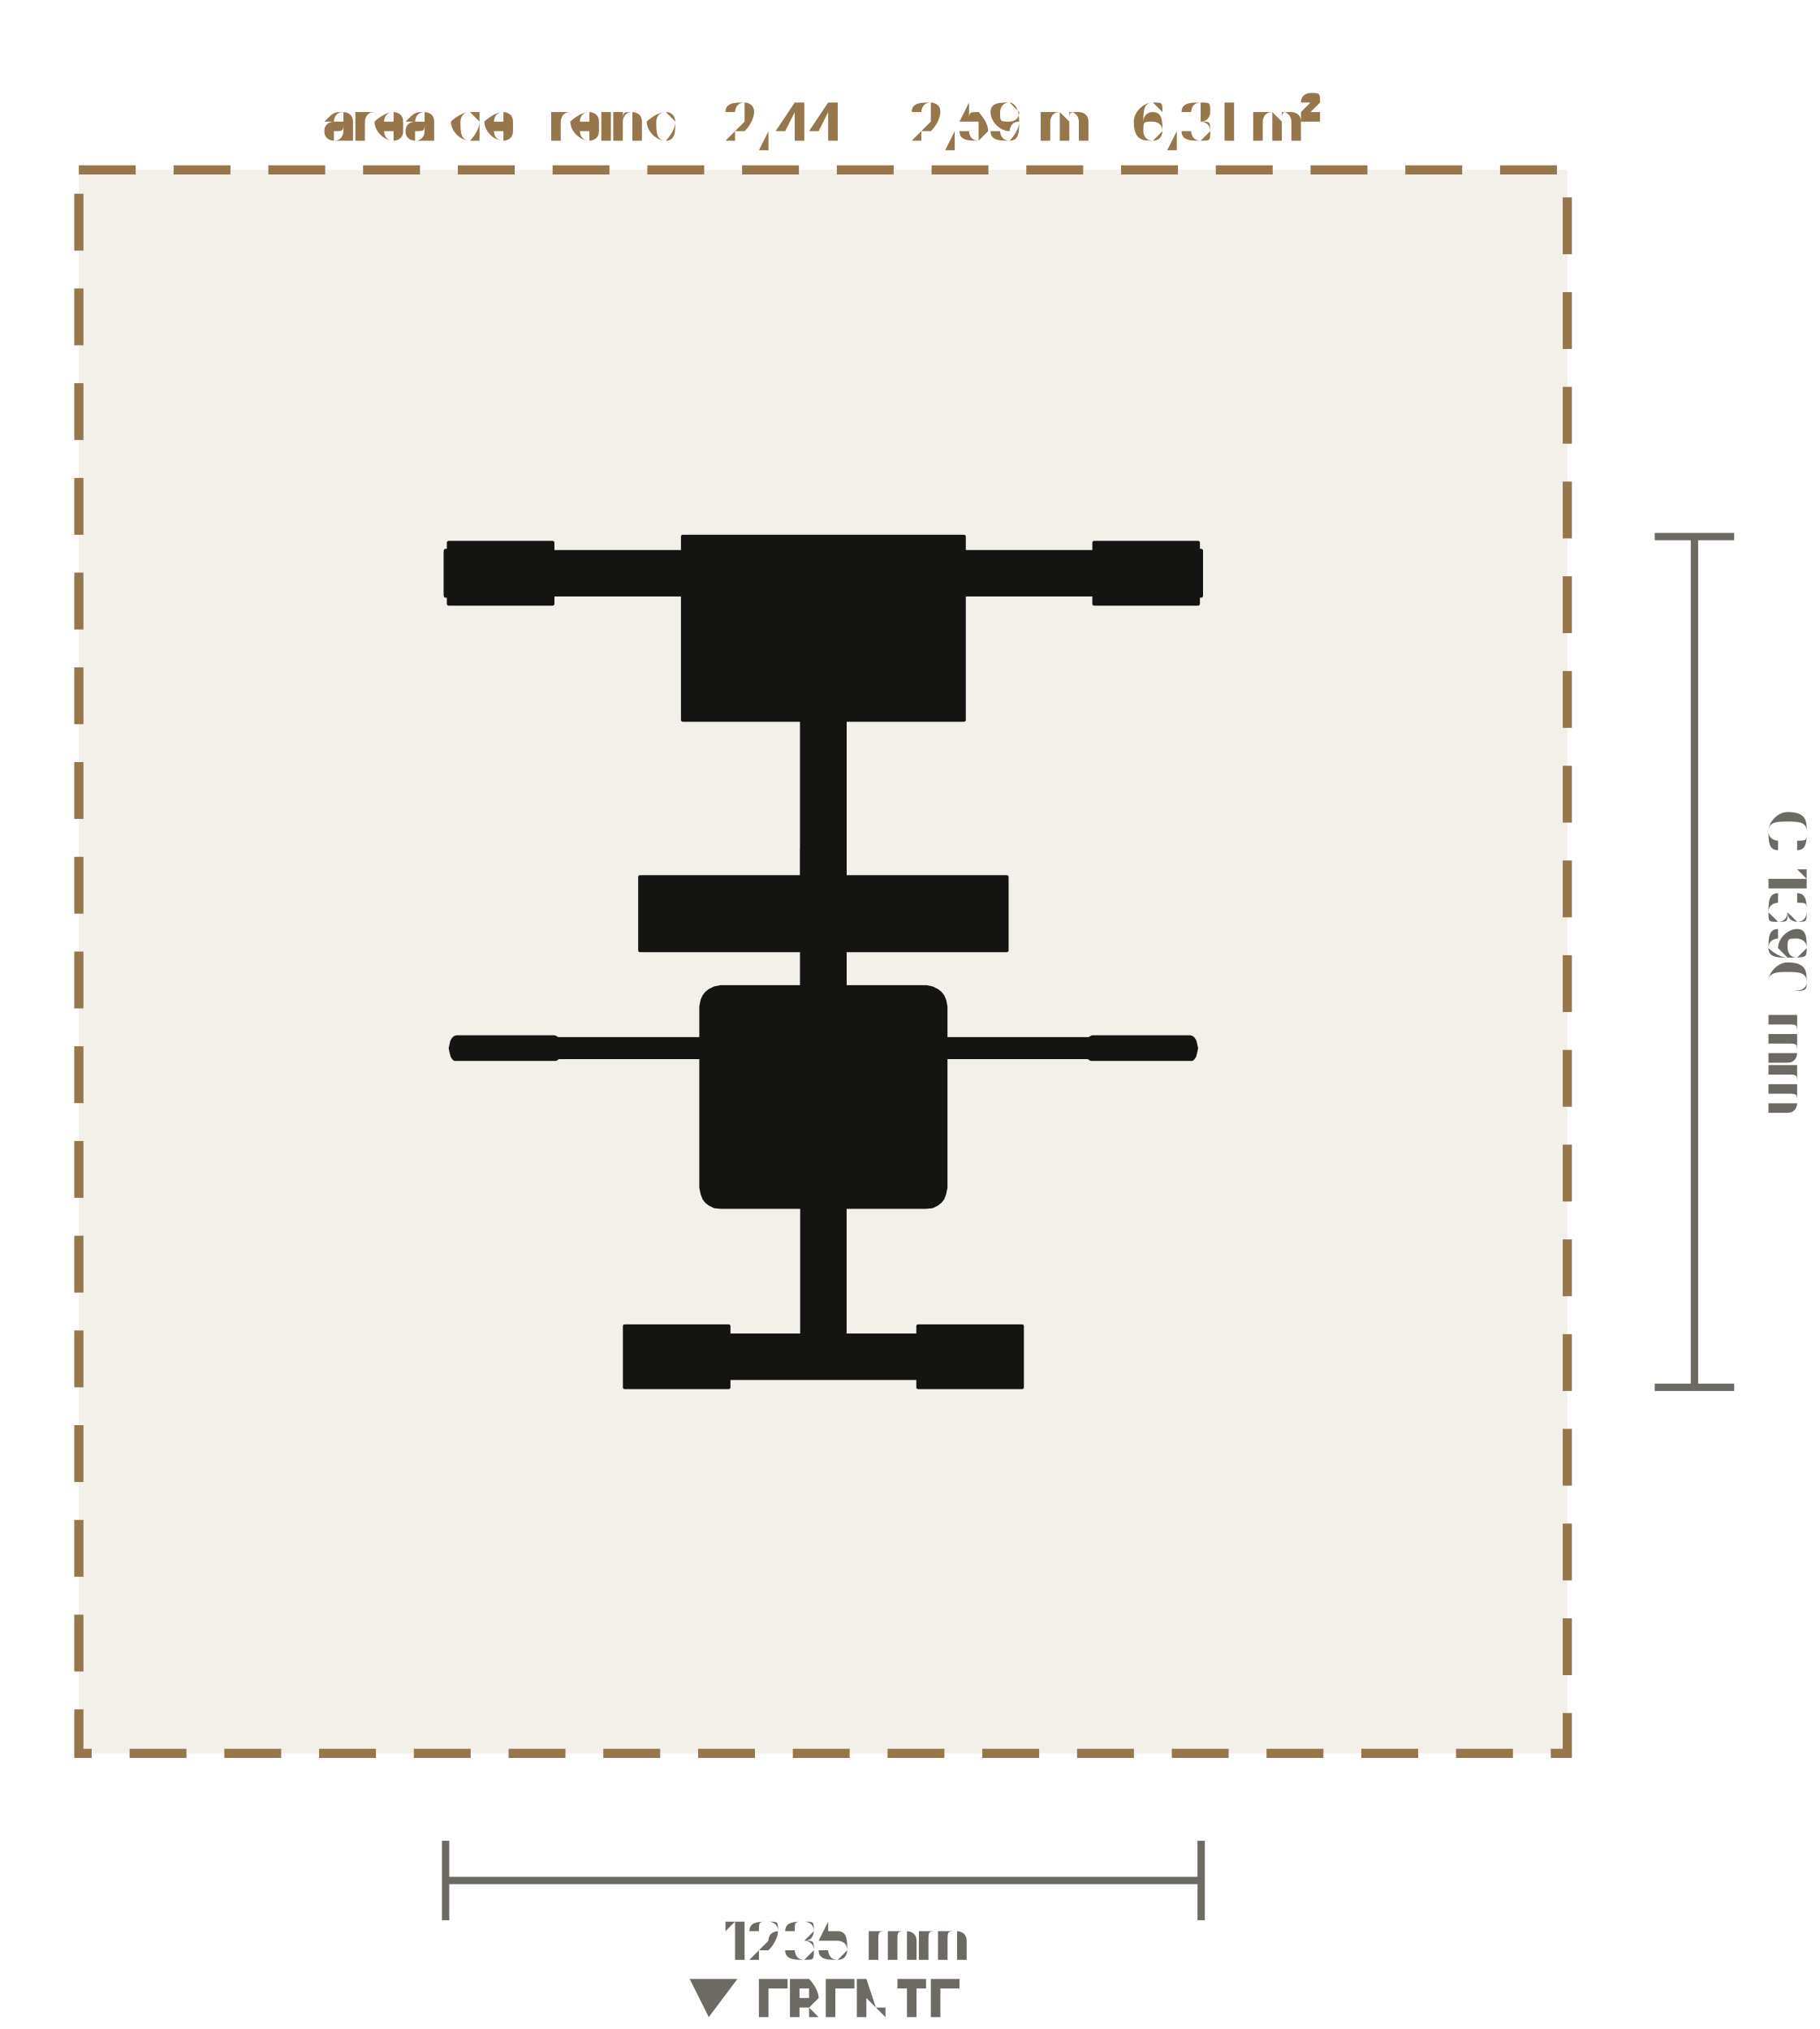
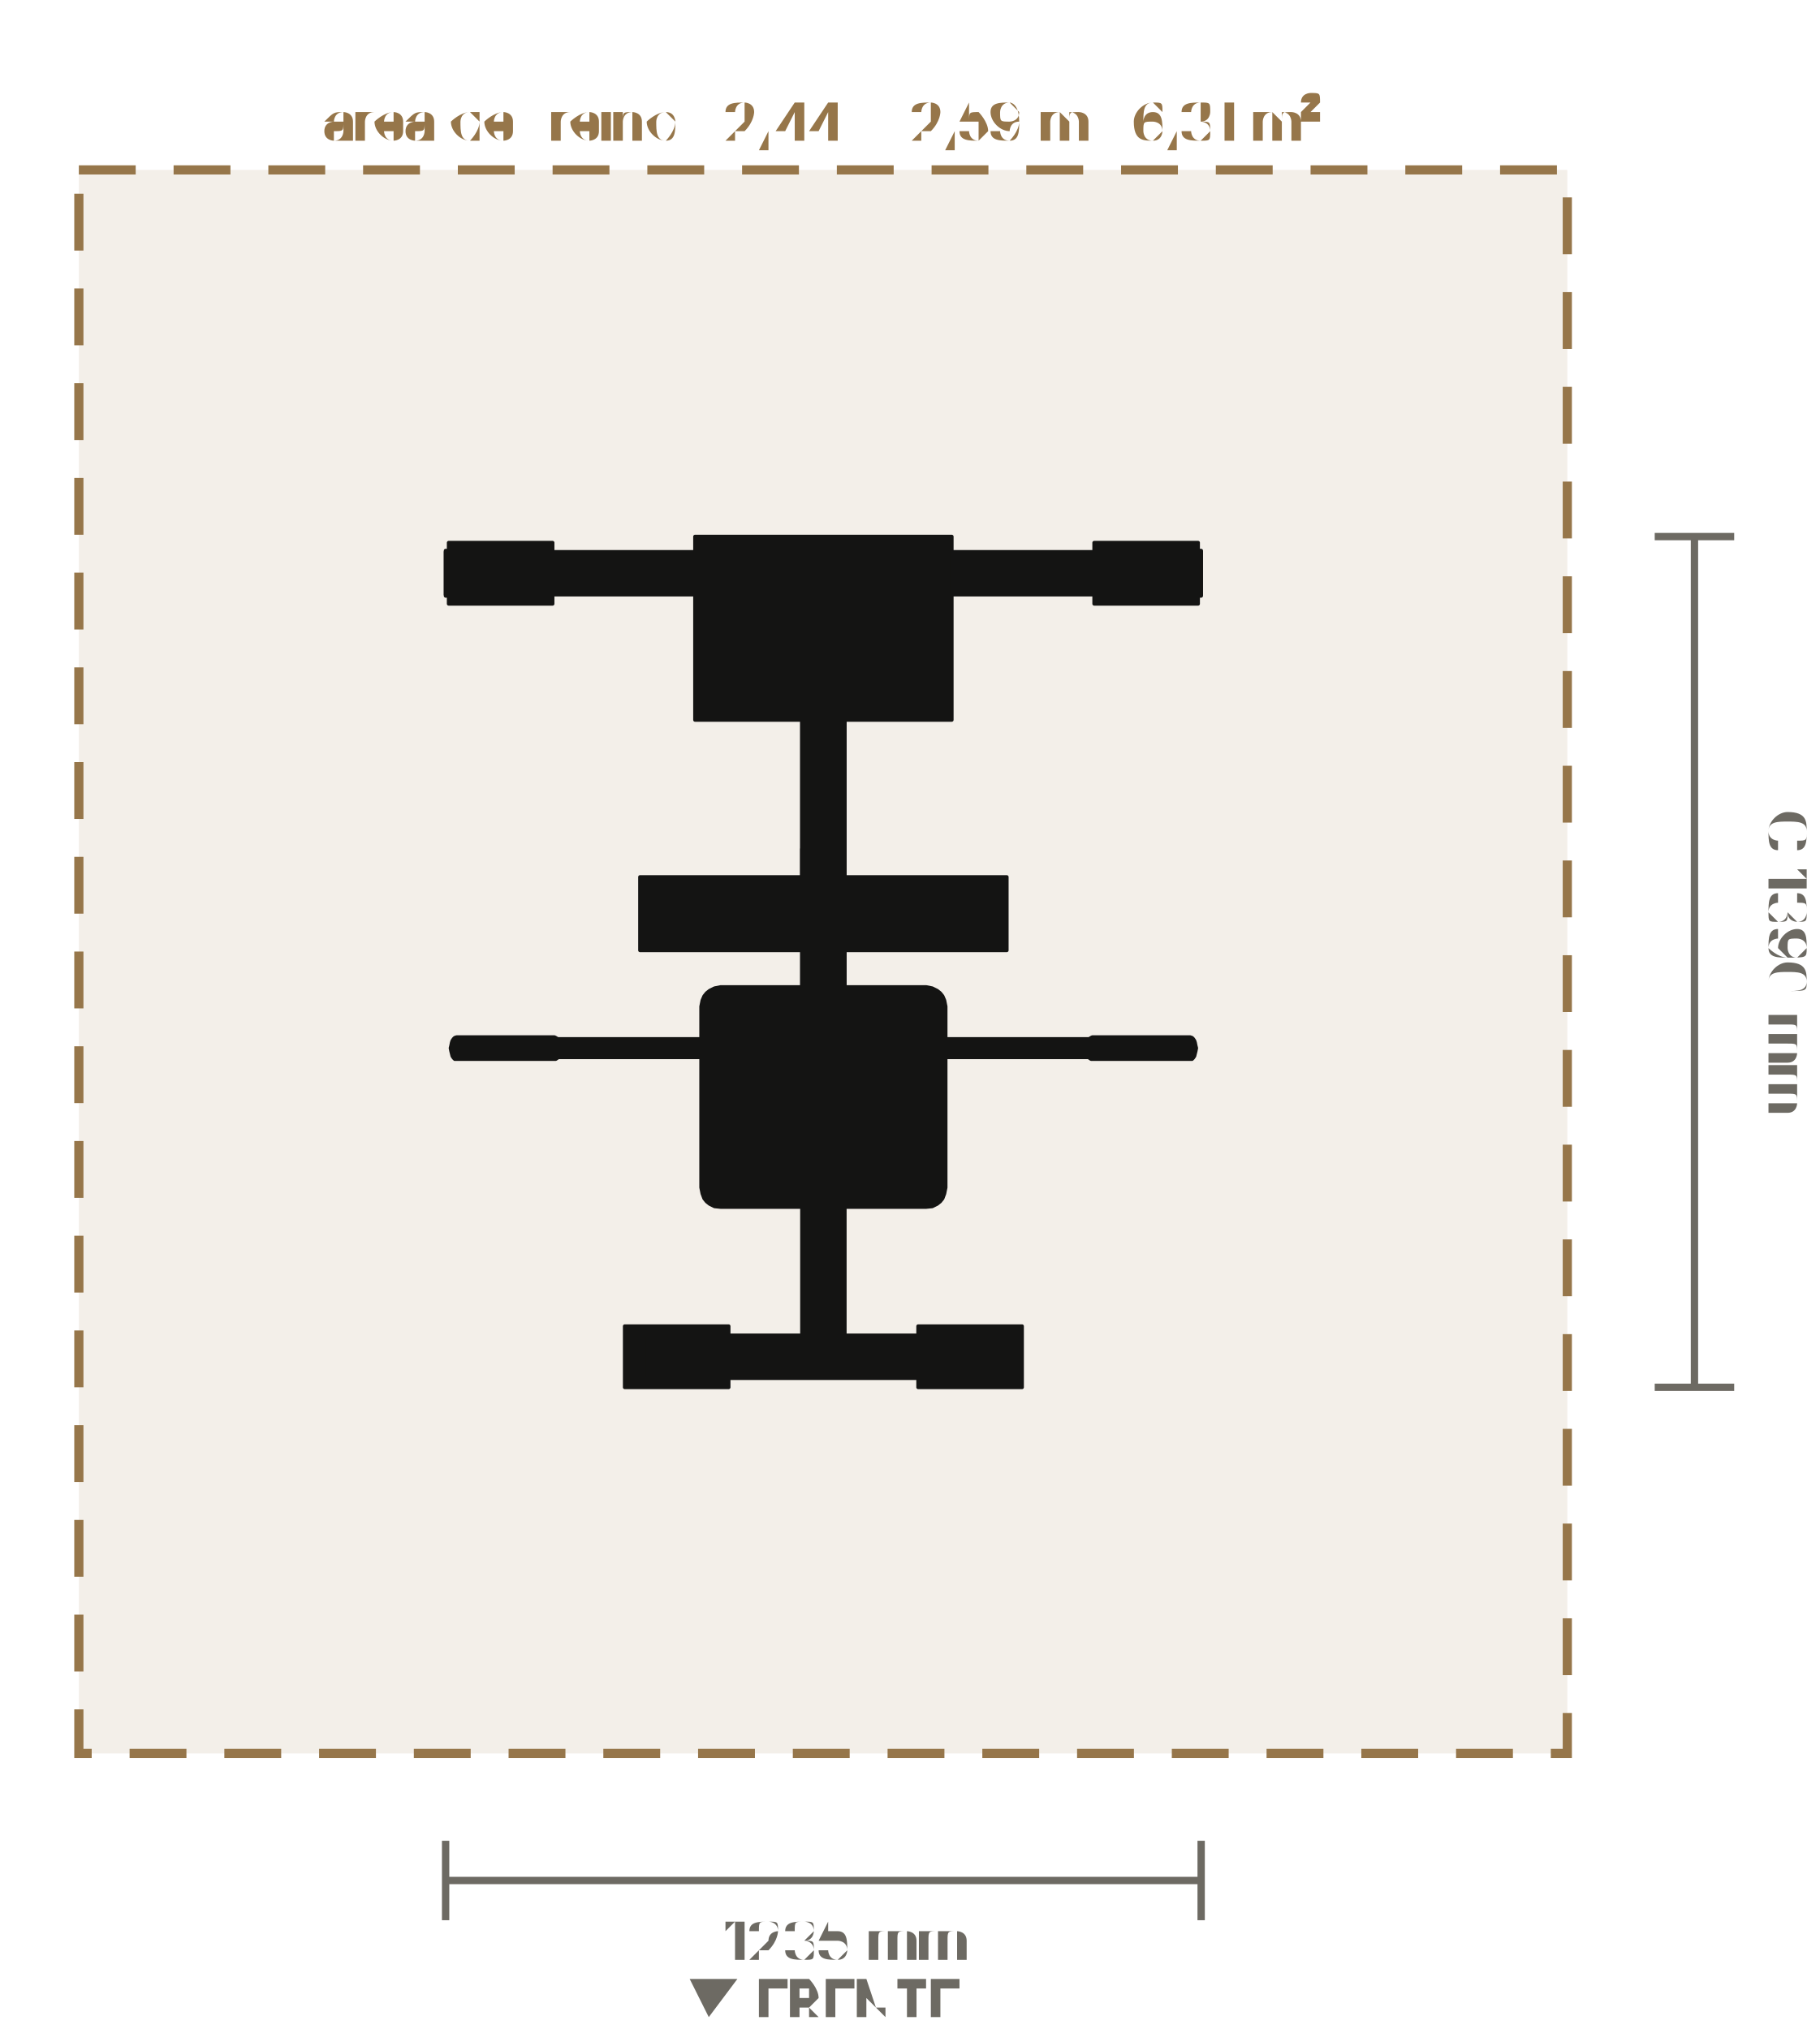
<svg xmlns="http://www.w3.org/2000/svg" viewBox="-1.347 -1.574 2.977 3.32" role="img" aria-label="Planta do Puxada Alta (LD-B012): 1235 × 1391 mm, com 60 cm de área de treino em volta" data-equipment="LD-B012" data-unit="m">
  <rect class="eq-zone" x="-1.218" y="-1.296" width="2.435" height="2.591" style="fill:#96764a;fill-opacity:.12;stroke:#96764a;stroke-width:0.015;stroke-dasharray:0.093 0.062" />
  <text class="eq-zone-label" x="0" y="-1.342" style="font-family:Barlow,Inter,Arial,sans-serif;font-size:0.089px;fill:#96764a;text-anchor:middle">área de treino · 2,44 × 2,59 m · 6,31 m²</text>
  <g class="eq-parts">
    <polygon class="eq-part" points="-0.618,-0.671 0.618,-0.671 0.618,-0.601 -0.618,-0.601" style="fill:#141413;stroke:#141413;stroke-width:0.006;stroke-linejoin:round" />
    <polygon class="eq-part" points="-0.035,-0.636 0.035,-0.636 0.035,0.646 -0.035,0.646" style="fill:#141413;stroke:#141413;stroke-width:0.006;stroke-linejoin:round" />
    <polygon class="eq-part" points="-0.3,0.611 0.3,0.611 0.3,0.681 -0.3,0.681" style="fill:#141413;stroke:#141413;stroke-width:0.006;stroke-linejoin:round" />
    <polygon class="eq-part" points="-0.613,-0.686 -0.443,-0.686 -0.443,-0.586 -0.613,-0.586" style="fill:#141413;stroke:#141413;stroke-width:0.006;stroke-linejoin:round" />
    <polygon class="eq-part" points="-0.594,-0.636 -0.593,-0.638 -0.592,-0.641 -0.59,-0.643 -0.588,-0.645 -0.585,-0.646 -0.583,-0.647 -0.58,-0.646 -0.577,-0.645 -0.575,-0.643 -0.573,-0.641 -0.572,-0.638 -0.572,-0.636 -0.572,-0.633 -0.573,-0.63 -0.575,-0.628 -0.577,-0.626 -0.58,-0.625 -0.583,-0.625 -0.585,-0.625 -0.588,-0.626 -0.59,-0.628 -0.592,-0.63 -0.593,-0.633" style="fill:#141413;stroke:#141413;stroke-width:0.006;stroke-linejoin:round" />
    <polygon class="eq-part" points="-0.483,-0.636 -0.483,-0.638 -0.482,-0.641 -0.48,-0.643 -0.478,-0.645 -0.475,-0.646 -0.472,-0.647 -0.47,-0.646 -0.467,-0.645 -0.465,-0.643 -0.463,-0.641 -0.462,-0.638 -0.462,-0.636 -0.462,-0.633 -0.463,-0.63 -0.465,-0.628 -0.467,-0.626 -0.47,-0.625 -0.472,-0.625 -0.475,-0.625 -0.478,-0.626 -0.48,-0.628 -0.482,-0.63 -0.483,-0.633" style="fill:#141413;stroke:#141413;stroke-width:0.006;stroke-linejoin:round" />
    <polygon class="eq-part" points="-0.325,0.596 -0.155,0.596 -0.155,0.696 -0.325,0.696" style="fill:#141413;stroke:#141413;stroke-width:0.006;stroke-linejoin:round" />
    <polygon class="eq-part" points="-0.306,0.646 -0.306,0.643 -0.304,0.64 -0.303,0.638 -0.3,0.636 -0.298,0.635 -0.295,0.635 -0.292,0.635 -0.289,0.636 -0.287,0.638 -0.285,0.64 -0.284,0.643 -0.284,0.646 -0.284,0.648 -0.285,0.651 -0.287,0.653 -0.289,0.655 -0.292,0.656 -0.295,0.657 -0.298,0.656 -0.3,0.655 -0.303,0.653 -0.304,0.651 -0.306,0.648" style="fill:#141413;stroke:#141413;stroke-width:0.006;stroke-linejoin:round" />
    <polygon class="eq-part" points="-0.196,0.646 -0.196,0.643 -0.195,0.64 -0.193,0.638 -0.191,0.636 -0.188,0.635 -0.185,0.635 -0.182,0.635 -0.179,0.636 -0.177,0.638 -0.175,0.64 -0.174,0.643 -0.174,0.646 -0.174,0.648 -0.175,0.651 -0.177,0.653 -0.179,0.655 -0.182,0.656 -0.185,0.657 -0.188,0.656 -0.191,0.655 -0.193,0.653 -0.195,0.651 -0.196,0.648" style="fill:#141413;stroke:#141413;stroke-width:0.006;stroke-linejoin:round" />
    <polygon class="eq-part" points="-0.618,-0.673 -0.606,-0.673 -0.606,-0.599 -0.618,-0.599" style="fill:#141413;stroke:#141413;stroke-width:0.006;stroke-linejoin:round" />
    <polygon class="eq-part" points="-0.3,0.609 -0.288,0.609 -0.288,0.683 -0.3,0.683" style="fill:#141413;stroke:#141413;stroke-width:0.006;stroke-linejoin:round" />
    <polygon class="eq-part" points="0.443,-0.686 0.613,-0.686 0.613,-0.586 0.443,-0.586" style="fill:#141413;stroke:#141413;stroke-width:0.006;stroke-linejoin:round" />
    <polygon class="eq-part" points="0.462,-0.636 0.462,-0.638 0.463,-0.641 0.465,-0.643 0.467,-0.645 0.47,-0.646 0.472,-0.647 0.475,-0.646 0.478,-0.645 0.48,-0.643 0.482,-0.641 0.483,-0.638 0.483,-0.636 0.483,-0.633 0.482,-0.63 0.48,-0.628 0.478,-0.626 0.475,-0.625 0.472,-0.625 0.47,-0.625 0.467,-0.626 0.465,-0.628 0.463,-0.63 0.462,-0.633" style="fill:#141413;stroke:#141413;stroke-width:0.006;stroke-linejoin:round" />
    <polygon class="eq-part" points="0.572,-0.636 0.572,-0.638 0.573,-0.641 0.575,-0.643 0.577,-0.645 0.58,-0.646 0.583,-0.647 0.585,-0.646 0.588,-0.645 0.59,-0.643 0.592,-0.641 0.593,-0.638 0.594,-0.636 0.593,-0.633 0.592,-0.63 0.59,-0.628 0.588,-0.626 0.585,-0.625 0.583,-0.625 0.58,-0.625 0.577,-0.626 0.575,-0.628 0.573,-0.63 0.572,-0.633" style="fill:#141413;stroke:#141413;stroke-width:0.006;stroke-linejoin:round" />
    <polygon class="eq-part" points="0.155,0.596 0.325,0.596 0.325,0.696 0.155,0.696" style="fill:#141413;stroke:#141413;stroke-width:0.006;stroke-linejoin:round" />
    <polygon class="eq-part" points="0.174,0.646 0.174,0.643 0.175,0.64 0.177,0.638 0.179,0.636 0.182,0.635 0.185,0.635 0.188,0.635 0.191,0.636 0.193,0.638 0.195,0.64 0.196,0.643 0.196,0.646 0.196,0.648 0.195,0.651 0.193,0.653 0.191,0.655 0.188,0.656 0.185,0.657 0.182,0.656 0.179,0.655 0.177,0.653 0.175,0.651 0.174,0.648" style="fill:#141413;stroke:#141413;stroke-width:0.006;stroke-linejoin:round" />
    <polygon class="eq-part" points="0.284,0.646 0.284,0.643 0.285,0.64 0.287,0.638 0.289,0.636 0.292,0.635 0.295,0.635 0.298,0.635 0.3,0.636 0.303,0.638 0.304,0.64 0.306,0.643 0.306,0.646 0.306,0.648 0.304,0.651 0.303,0.653 0.3,0.655 0.298,0.656 0.295,0.657 0.292,0.656 0.289,0.655 0.287,0.653 0.285,0.651 0.284,0.648" style="fill:#141413;stroke:#141413;stroke-width:0.006;stroke-linejoin:round" />
    <polygon class="eq-part" points="0.606,-0.673 0.618,-0.673 0.618,-0.599 0.606,-0.599" style="fill:#141413;stroke:#141413;stroke-width:0.006;stroke-linejoin:round" />
    <polygon class="eq-part" points="0.288,0.609 0.3,0.609 0.3,0.683 0.288,0.683" style="fill:#141413;stroke:#141413;stroke-width:0.006;stroke-linejoin:round" />
-     <polygon class="eq-part" points="-0.2,-0.666 -0.17,-0.666 -0.17,-0.426 -0.2,-0.426" style="fill:#141413;stroke:#141413;stroke-width:0.006;stroke-linejoin:round" />
-     <polygon class="eq-part" points="0.17,-0.666 0.2,-0.666 0.2,-0.426 0.17,-0.426" style="fill:#141413;stroke:#141413;stroke-width:0.006;stroke-linejoin:round" />
-     <polygon class="eq-part" points="-0.2,-0.666 0.2,-0.666 0.2,-0.426 -0.2,-0.426" style="fill:#141413;stroke:#141413;stroke-width:0.006;stroke-linejoin:round" />
-     <polygon class="eq-part" points="-0.23,-0.696 0.23,-0.696 0.23,-0.396 -0.23,-0.396" style="fill:#141413;stroke:#141413;stroke-width:0.006;stroke-linejoin:round" />
-     <polygon class="eq-part" points="-0.16,-0.666 0.16,-0.666 0.16,-0.652 -0.16,-0.652" style="fill:#141413;stroke:#141413;stroke-width:0.006;stroke-linejoin:round" />
+     <polygon class="eq-part" points="-0.18,-0.666 -0.15,-0.666 -0.15,-0.426 -0.18,-0.426" style="fill:#141413;stroke:#141413;stroke-width:0.006;stroke-linejoin:round" />
+     <polygon class="eq-part" points="0.15,-0.666 0.18,-0.666 0.18,-0.426 0.15,-0.426" style="fill:#141413;stroke:#141413;stroke-width:0.006;stroke-linejoin:round" />
+     <polygon class="eq-part" points="-0.18,-0.666 0.18,-0.666 0.18,-0.426 -0.18,-0.426" style="fill:#141413;stroke:#141413;stroke-width:0.006;stroke-linejoin:round" />
+     <polygon class="eq-part" points="-0.21,-0.696 0.21,-0.696 0.21,-0.396 -0.21,-0.396" style="fill:#141413;stroke:#141413;stroke-width:0.006;stroke-linejoin:round" />
+     <polygon class="eq-part" points="-0.14,-0.666 0.14,-0.666 0.14,-0.652 -0.14,-0.652" style="fill:#141413;stroke:#141413;stroke-width:0.006;stroke-linejoin:round" />
    <polygon class="eq-part" points="-0.105,-0.652 -0.075,-0.652 -0.075,-0.642 -0.105,-0.642" style="fill:#141413;stroke:#141413;stroke-width:0.006;stroke-linejoin:round" />
    <polygon class="eq-part" points="0.075,-0.652 0.105,-0.652 0.105,-0.642 0.075,-0.642" style="fill:#141413;stroke:#141413;stroke-width:0.006;stroke-linejoin:round" />
-     <polygon class="eq-part" points="-0.2,-0.438 0,-0.438 0,-0.426 -0.2,-0.426" style="fill:#141413;stroke:#141413;stroke-width:0.006;stroke-linejoin:round" />
-     <polygon class="eq-part" points="0.07,-0.438 0.2,-0.438 0.2,-0.426 0.07,-0.426" style="fill:#141413;stroke:#141413;stroke-width:0.006;stroke-linejoin:round" />
-     <polygon class="eq-part" points="-0.17,-0.426 -0.03,-0.426 -0.03,-0.422 -0.17,-0.422" style="fill:#141413;stroke:#141413;stroke-width:0.006;stroke-linejoin:round" />
+     <polygon class="eq-part" points="-0.18,-0.438 0.02,-0.438 0.02,-0.426 -0.18,-0.426" style="fill:#141413;stroke:#141413;stroke-width:0.006;stroke-linejoin:round" />
+     <polygon class="eq-part" points="0.09,-0.438 0.18,-0.438 0.18,-0.426 0.09,-0.426" style="fill:#141413;stroke:#141413;stroke-width:0.006;stroke-linejoin:round" />
+     <polygon class="eq-part" points="-0.15,-0.426 -0.01,-0.426 -0.01,-0.422 -0.15,-0.422" style="fill:#141413;stroke:#141413;stroke-width:0.006;stroke-linejoin:round" />
    <polygon class="eq-part" points="-0.09,-0.546 -0.09,-0.548 -0.089,-0.551 -0.087,-0.553 -0.085,-0.554 -0.083,-0.555 -0.08,-0.556 -0.077,-0.555 -0.075,-0.554 -0.073,-0.553 -0.071,-0.551 -0.07,-0.548 -0.07,-0.546 -0.07,-0.543 -0.071,-0.541 -0.073,-0.538 -0.075,-0.537 -0.077,-0.536 -0.08,-0.536 -0.083,-0.536 -0.085,-0.537 -0.087,-0.538 -0.089,-0.541 -0.09,-0.543" style="fill:#141413;stroke:#141413;stroke-width:0.006;stroke-linejoin:round" />
    <polygon class="eq-part" points="0.07,-0.546 0.07,-0.548 0.071,-0.551 0.073,-0.553 0.075,-0.554 0.077,-0.555 0.08,-0.556 0.083,-0.555 0.085,-0.554 0.087,-0.553 0.089,-0.551 0.09,-0.548 0.09,-0.546 0.09,-0.543 0.089,-0.541 0.087,-0.538 0.085,-0.537 0.083,-0.536 0.08,-0.536 0.077,-0.536 0.075,-0.537 0.073,-0.538 0.071,-0.541 0.07,-0.543" style="fill:#141413;stroke:#141413;stroke-width:0.006;stroke-linejoin:round" />
    <polygon class="eq-part" points="-0.13,-0.626 0.13,-0.626 0.13,-0.466 -0.13,-0.466" style="fill:#141413;stroke:#141413;stroke-width:0.006;stroke-linejoin:round" />
    <polygon class="eq-part" points="-0.13,-0.626 0.13,-0.626 0.13,-0.466 -0.13,-0.466" style="fill:#141413;stroke:#141413;stroke-width:0.006;stroke-linejoin:round" />
    <polygon class="eq-part" points="-0.004,-0.546 -0.004,-0.547 -0.004,-0.548 -0.003,-0.548 -0.002,-0.549 -0.001,-0.549 0,-0.55 0.001,-0.549 0.002,-0.549 0.003,-0.548 0.004,-0.548 0.004,-0.547 0.004,-0.546 0.004,-0.544 0.004,-0.544 0.003,-0.543 0.002,-0.542 0.001,-0.542 0,-0.542 -0.001,-0.542 -0.002,-0.542 -0.003,-0.543 -0.004,-0.544 -0.004,-0.544" style="fill:#141413;stroke:#141413;stroke-width:0.006;stroke-linejoin:round" />
    <polygon class="eq-part" points="-0.12,-0.611 0.12,-0.611 0.12,-0.481 -0.12,-0.481" style="fill:#141413;stroke:#141413;stroke-width:0.006;stroke-linejoin:round" />
    <polygon class="eq-part" points="-0.12,-0.611 0.12,-0.611 0.12,-0.481 -0.12,-0.481" style="fill:#141413;stroke:#141413;stroke-width:0.006;stroke-linejoin:round" />
    <polygon class="eq-part" points="-0.12,-0.611 0.12,-0.611 0.12,-0.481 -0.12,-0.481" style="fill:#141413;stroke:#141413;stroke-width:0.006;stroke-linejoin:round" />
    <polygon class="eq-part" points="-0.12,-0.611 0.12,-0.611 0.12,-0.481 -0.12,-0.481" style="fill:#141413;stroke:#141413;stroke-width:0.006;stroke-linejoin:round" />
    <polygon class="eq-part" points="-0.12,-0.611 0.12,-0.611 0.12,-0.481 -0.12,-0.481" style="fill:#141413;stroke:#141413;stroke-width:0.006;stroke-linejoin:round" />
    <polygon class="eq-part" points="-0.12,-0.611 0.12,-0.611 0.12,-0.481 -0.12,-0.481" style="fill:#141413;stroke:#141413;stroke-width:0.006;stroke-linejoin:round" />
    <polygon class="eq-part" points="-0.12,-0.611 0.12,-0.611 0.12,-0.481 -0.12,-0.481" style="fill:#141413;stroke:#141413;stroke-width:0.006;stroke-linejoin:round" />
    <polygon class="eq-part" points="-0.12,-0.611 0.12,-0.611 0.12,-0.481 -0.12,-0.481" style="fill:#141413;stroke:#141413;stroke-width:0.006;stroke-linejoin:round" />
    <polygon class="eq-part" points="-0.12,-0.611 0.12,-0.611 0.12,-0.481 -0.12,-0.481" style="fill:#141413;stroke:#141413;stroke-width:0.006;stroke-linejoin:round" />
    <polygon class="eq-part" points="-0.12,-0.611 0.12,-0.611 0.12,-0.481 -0.12,-0.481" style="fill:#141413;stroke:#141413;stroke-width:0.006;stroke-linejoin:round" />
    <polygon class="eq-part" points="-0.12,-0.611 0.12,-0.611 0.12,-0.481 -0.12,-0.481" style="fill:#141413;stroke:#141413;stroke-width:0.006;stroke-linejoin:round" />
    <polygon class="eq-part" points="-0.12,-0.611 0.12,-0.611 0.12,-0.481 -0.12,-0.481" style="fill:#141413;stroke:#141413;stroke-width:0.006;stroke-linejoin:round" />
    <polygon class="eq-part" points="-0.12,-0.611 0.12,-0.611 0.12,-0.481 -0.12,-0.481" style="fill:#141413;stroke:#141413;stroke-width:0.006;stroke-linejoin:round" />
    <polygon class="eq-part" points="-0.12,-0.611 0.12,-0.611 0.12,-0.481 -0.12,-0.481" style="fill:#141413;stroke:#141413;stroke-width:0.006;stroke-linejoin:round" />
    <polygon class="eq-part" points="-0.12,-0.611 0.12,-0.611 0.12,-0.481 -0.12,-0.481" style="fill:#141413;stroke:#141413;stroke-width:0.006;stroke-linejoin:round" />
    <polygon class="eq-part" points="-0.006,-0.546 -0.006,-0.547 -0.005,-0.549 -0.004,-0.55 -0.003,-0.551 -0.002,-0.551 0,-0.552 0.002,-0.551 0.003,-0.551 0.004,-0.55 0.005,-0.549 0.006,-0.547 0.006,-0.546 0.006,-0.544 0.005,-0.543 0.004,-0.541 0.003,-0.54 0.002,-0.54 0,-0.54 -0.002,-0.54 -0.003,-0.54 -0.004,-0.541 -0.005,-0.543 -0.006,-0.544" style="fill:#141413;stroke:#141413;stroke-width:0.006;stroke-linejoin:round" />
    <polygon class="eq-part" points="-0.006,-0.501 0.006,-0.501 0.006,-0.431 -0.006,-0.431" style="fill:#141413;stroke:#141413;stroke-width:0.006;stroke-linejoin:round" />
-     <polygon class="eq-part" points="-0.17,-0.666 0.17,-0.666 0.17,-0.654 -0.17,-0.654" style="fill:#141413;stroke:#141413;stroke-width:0.006;stroke-linejoin:round" />
+     <polygon class="eq-part" points="-0.15,-0.666 0.15,-0.666 0.15,-0.654 -0.15,-0.654" style="fill:#141413;stroke:#141413;stroke-width:0.006;stroke-linejoin:round" />
    <polygon class="eq-part" points="-0.035,0.198 -0.035,0.195 -0.033,0.192 -0.032,0.19 -0.029,0.188 -0.026,0.187 -0.023,0.186 0.023,0.186 0.026,0.187 0.029,0.188 0.032,0.19 0.033,0.192 0.035,0.195 0.035,0.198 0.035,0.244 0.035,0.247 0.033,0.25 0.032,0.253 0.029,0.255 0.026,0.256 0.023,0.256 -0.023,0.256 -0.026,0.256 -0.029,0.255 -0.032,0.253 -0.033,0.25 -0.035,0.247 -0.035,0.244" style="fill:#141413;stroke:#141413;stroke-width:0.006;stroke-linejoin:round" />
    <polygon class="eq-part" points="-0.047,0.244 -0.047,0.199 -0.035,0.199 -0.035,0.244" style="fill:#141413;stroke:#141413;stroke-width:0.006;stroke-linejoin:round" />
    <polygon class="eq-part" points="-0.117,0.221 -0.117,0.219 -0.117,0.218 -0.117,0.216 -0.116,0.215 -0.116,0.214 -0.115,0.214 -0.035,0.214 -0.034,0.214 -0.034,0.215 -0.033,0.216 -0.033,0.218 -0.033,0.219 -0.033,0.221 -0.033,0.223 -0.033,0.225 -0.033,0.226 -0.034,0.227 -0.034,0.228 -0.035,0.228 -0.115,0.228 -0.116,0.228 -0.116,0.227 -0.117,0.226 -0.117,0.225 -0.117,0.223" style="fill:#141413;stroke:#141413;stroke-width:0.006;stroke-linejoin:round" />
    <polygon class="eq-part" points="-0.2,0.369 -0.2,0.073 -0.198,0.063 -0.195,0.056 -0.191,0.051 -0.186,0.047 -0.178,0.043 -0.168,0.041 0.168,0.041 0.178,0.043 0.186,0.047 0.191,0.051 0.195,0.056 0.198,0.063 0.2,0.073 0.2,0.369 0.198,0.379 0.195,0.387 0.191,0.392 0.186,0.396 0.178,0.4 0.168,0.401 -0.168,0.401 -0.178,0.4 -0.186,0.396 -0.191,0.392 -0.195,0.387 -0.198,0.379" style="fill:#141413;stroke:#141413;stroke-width:0.006;stroke-linejoin:round" />
    <polygon class="eq-part" points="-0.035,-0.122 -0.035,-0.136 -0.035,-0.185 -0.033,-0.188 -0.032,-0.19 -0.029,-0.192 -0.026,-0.193 -0.023,-0.194 0.023,-0.194 0.026,-0.193 0.029,-0.192 0.032,-0.19 0.033,-0.188 0.035,-0.185 0.035,-0.182 0.035,-0.136 0.035,-0.122 0.035,-0.073 0.033,-0.07 0.032,-0.068 0.029,-0.066 0.026,-0.064 0.023,-0.064 -0.023,-0.064 -0.026,-0.064 -0.029,-0.066 -0.032,-0.068 -0.033,-0.07 -0.035,-0.073 -0.035,-0.076" style="fill:#141413;stroke:#141413;stroke-width:0.006;stroke-linejoin:round" />
    <polygon class="eq-part" points="-0.3,-0.139 0.3,-0.139 0.3,-0.019 -0.3,-0.019" style="fill:#141413;stroke:#141413;stroke-width:0.006;stroke-linejoin:round" />
    <polygon class="eq-part" points="-0.035,0.141 -0.035,-0.56 -0.033,-0.565 -0.029,-0.568 -0.023,-0.57 0.023,-0.57 0.029,-0.568 0.033,-0.565 0.035,-0.56 0.035,0.141" style="fill:#141413;stroke:#141413;stroke-width:0.006;stroke-linejoin:round" />
    <polygon class="eq-part" points="-0.008,0.186 -0.008,0.097 -0.006,0.088 0,0.086 0.006,0.088 0.008,0.094 0.008,0.097 0.008,0.186 0.006,0.194 0,0.196 -0.006,0.194 -0.008,0.188" style="fill:#141413;stroke:#141413;stroke-width:0.006;stroke-linejoin:round" />
    <polygon class="eq-part" points="-0.015,0.149 -0.015,0.134 0.015,0.126 0.015,0.134 0.015,0.149 -0.015,0.156" style="fill:#141413;stroke:#141413;stroke-width:0.006;stroke-linejoin:round" />
    <polygon class="eq-part" points="-0.004,0.141 -0.004,0.14 -0.004,0.139 -0.003,0.138 -0.002,0.138 -0.001,0.137 0,0.137 0.001,0.137 0.002,0.138 0.003,0.138 0.004,0.139 0.004,0.14 0.004,0.141 0.004,0.142 0.004,0.143 0.003,0.144 0.002,0.145 0.001,0.145 0,0.145 -0.001,0.145 -0.002,0.145 -0.003,0.144 -0.004,0.143 -0.004,0.142" style="fill:#141413;stroke:#141413;stroke-width:0.006;stroke-linejoin:round" />
    <polygon class="eq-part" points="-0.004,0.141 -0.004,0.14 -0.004,0.139 -0.003,0.138 -0.002,0.138 -0.001,0.137 0,0.137 0.001,0.137 0.002,0.138 0.003,0.138 0.004,0.139 0.004,0.14 0.004,0.141 0.004,0.142 0.004,0.143 0.003,0.144 0.002,0.145 0.001,0.145 0,0.145 -0.001,0.145 -0.002,0.145 -0.003,0.144 -0.004,0.143 -0.004,0.142" style="fill:#141413;stroke:#141413;stroke-width:0.006;stroke-linejoin:round" />
    <polygon class="eq-part" points="-0.015,0.141 -0.015,0.137 -0.013,0.134 -0.011,0.131 -0.007,0.128 -0.004,0.127 0,0.126 0.004,0.127 0.007,0.128 0.011,0.131 0.013,0.134 0.015,0.137 0.015,0.141 0.015,0.145 0.013,0.149 0.011,0.152 0.007,0.154 0.004,0.156 0,0.156 -0.004,0.156 -0.007,0.154 -0.011,0.152 -0.013,0.149 -0.015,0.145" style="fill:#141413;stroke:#141413;stroke-width:0.006;stroke-linejoin:round" />
    <polygon class="eq-part" points="-0.608,0.141 -0.607,0.135 -0.606,0.131 -0.603,0.127 -0.6,0.126 0.6,0.126 0.603,0.127 0.606,0.131 0.607,0.135 0.608,0.141 0.607,0.147 0.606,0.152 0.603,0.155 0.6,0.156 -0.6,0.156 -0.603,0.155 -0.606,0.152 -0.607,0.147" style="fill:#141413;stroke:#141413;stroke-width:0.006;stroke-linejoin:round" />
    <polygon class="eq-part" points="0.43,0.141 0.431,0.137 0.432,0.132 0.433,0.129 0.435,0.126 0.438,0.124 0.44,0.123 0.6,0.123 0.603,0.124 0.605,0.126 0.607,0.129 0.608,0.132 0.609,0.137 0.61,0.141 0.609,0.146 0.608,0.15 0.607,0.154 0.605,0.157 0.603,0.159 0.6,0.159 0.44,0.159 0.438,0.159 0.435,0.157 0.433,0.154 0.432,0.15 0.431,0.146" style="fill:#141413;stroke:#141413;stroke-width:0.006;stroke-linejoin:round" />
    <polygon class="eq-part" points="-0.61,0.141 -0.609,0.137 -0.608,0.132 -0.607,0.129 -0.605,0.126 -0.603,0.124 -0.6,0.123 -0.44,0.123 -0.438,0.124 -0.435,0.126 -0.433,0.129 -0.432,0.132 -0.431,0.137 -0.43,0.141 -0.431,0.146 -0.432,0.15 -0.433,0.154 -0.435,0.157 -0.438,0.159 -0.44,0.159 -0.6,0.159 -0.603,0.159 -0.605,0.157 -0.607,0.154 -0.608,0.15 -0.609,0.146" style="fill:#141413;stroke:#141413;stroke-width:0.006;stroke-linejoin:round" />
  </g>
  <line class="eq-dim" x1="-0.618" y1="1.503" x2="0.618" y2="1.503" style="stroke:#6d6a63;stroke-width:0.012" />
  <line class="eq-dim" x1="-0.618" y1="1.438" x2="-0.618" y2="1.568" style="stroke:#6d6a63;stroke-width:0.012" />
  <line class="eq-dim" x1="0.618" y1="1.438" x2="0.618" y2="1.568" style="stroke:#6d6a63;stroke-width:0.012" />
  <text class="eq-text" x="0" y="1.633" style="font-family:Barlow,Inter,Arial,sans-serif;font-size:0.093px;fill:#6d6a63;text-anchor:middle">L 1235 mm</text>
  <line class="eq-dim" x1="1.425" y1="-0.696" x2="1.425" y2="0.696" style="stroke:#6d6a63;stroke-width:0.012" />
  <line class="eq-dim" x1="1.36" y1="-0.696" x2="1.49" y2="-0.696" style="stroke:#6d6a63;stroke-width:0.012" />
  <line class="eq-dim" x1="1.36" y1="0.696" x2="1.49" y2="0.696" style="stroke:#6d6a63;stroke-width:0.012" />
  <text class="eq-text" x="1.546" y="0" transform="rotate(90 1.5461 0)" style="font-family:Barlow,Inter,Arial,sans-serif;font-size:0.093px;fill:#6d6a63;text-anchor:middle">C 1390 mm</text>
  <text class="eq-text" x="0" y="1.727" style="font-family:Barlow,Inter,Arial,sans-serif;font-size:0.093px;fill:#6d6a63;text-anchor:middle;font-size:0.075px;letter-spacing:.1em">▼ FRENTE</text>
</svg>
